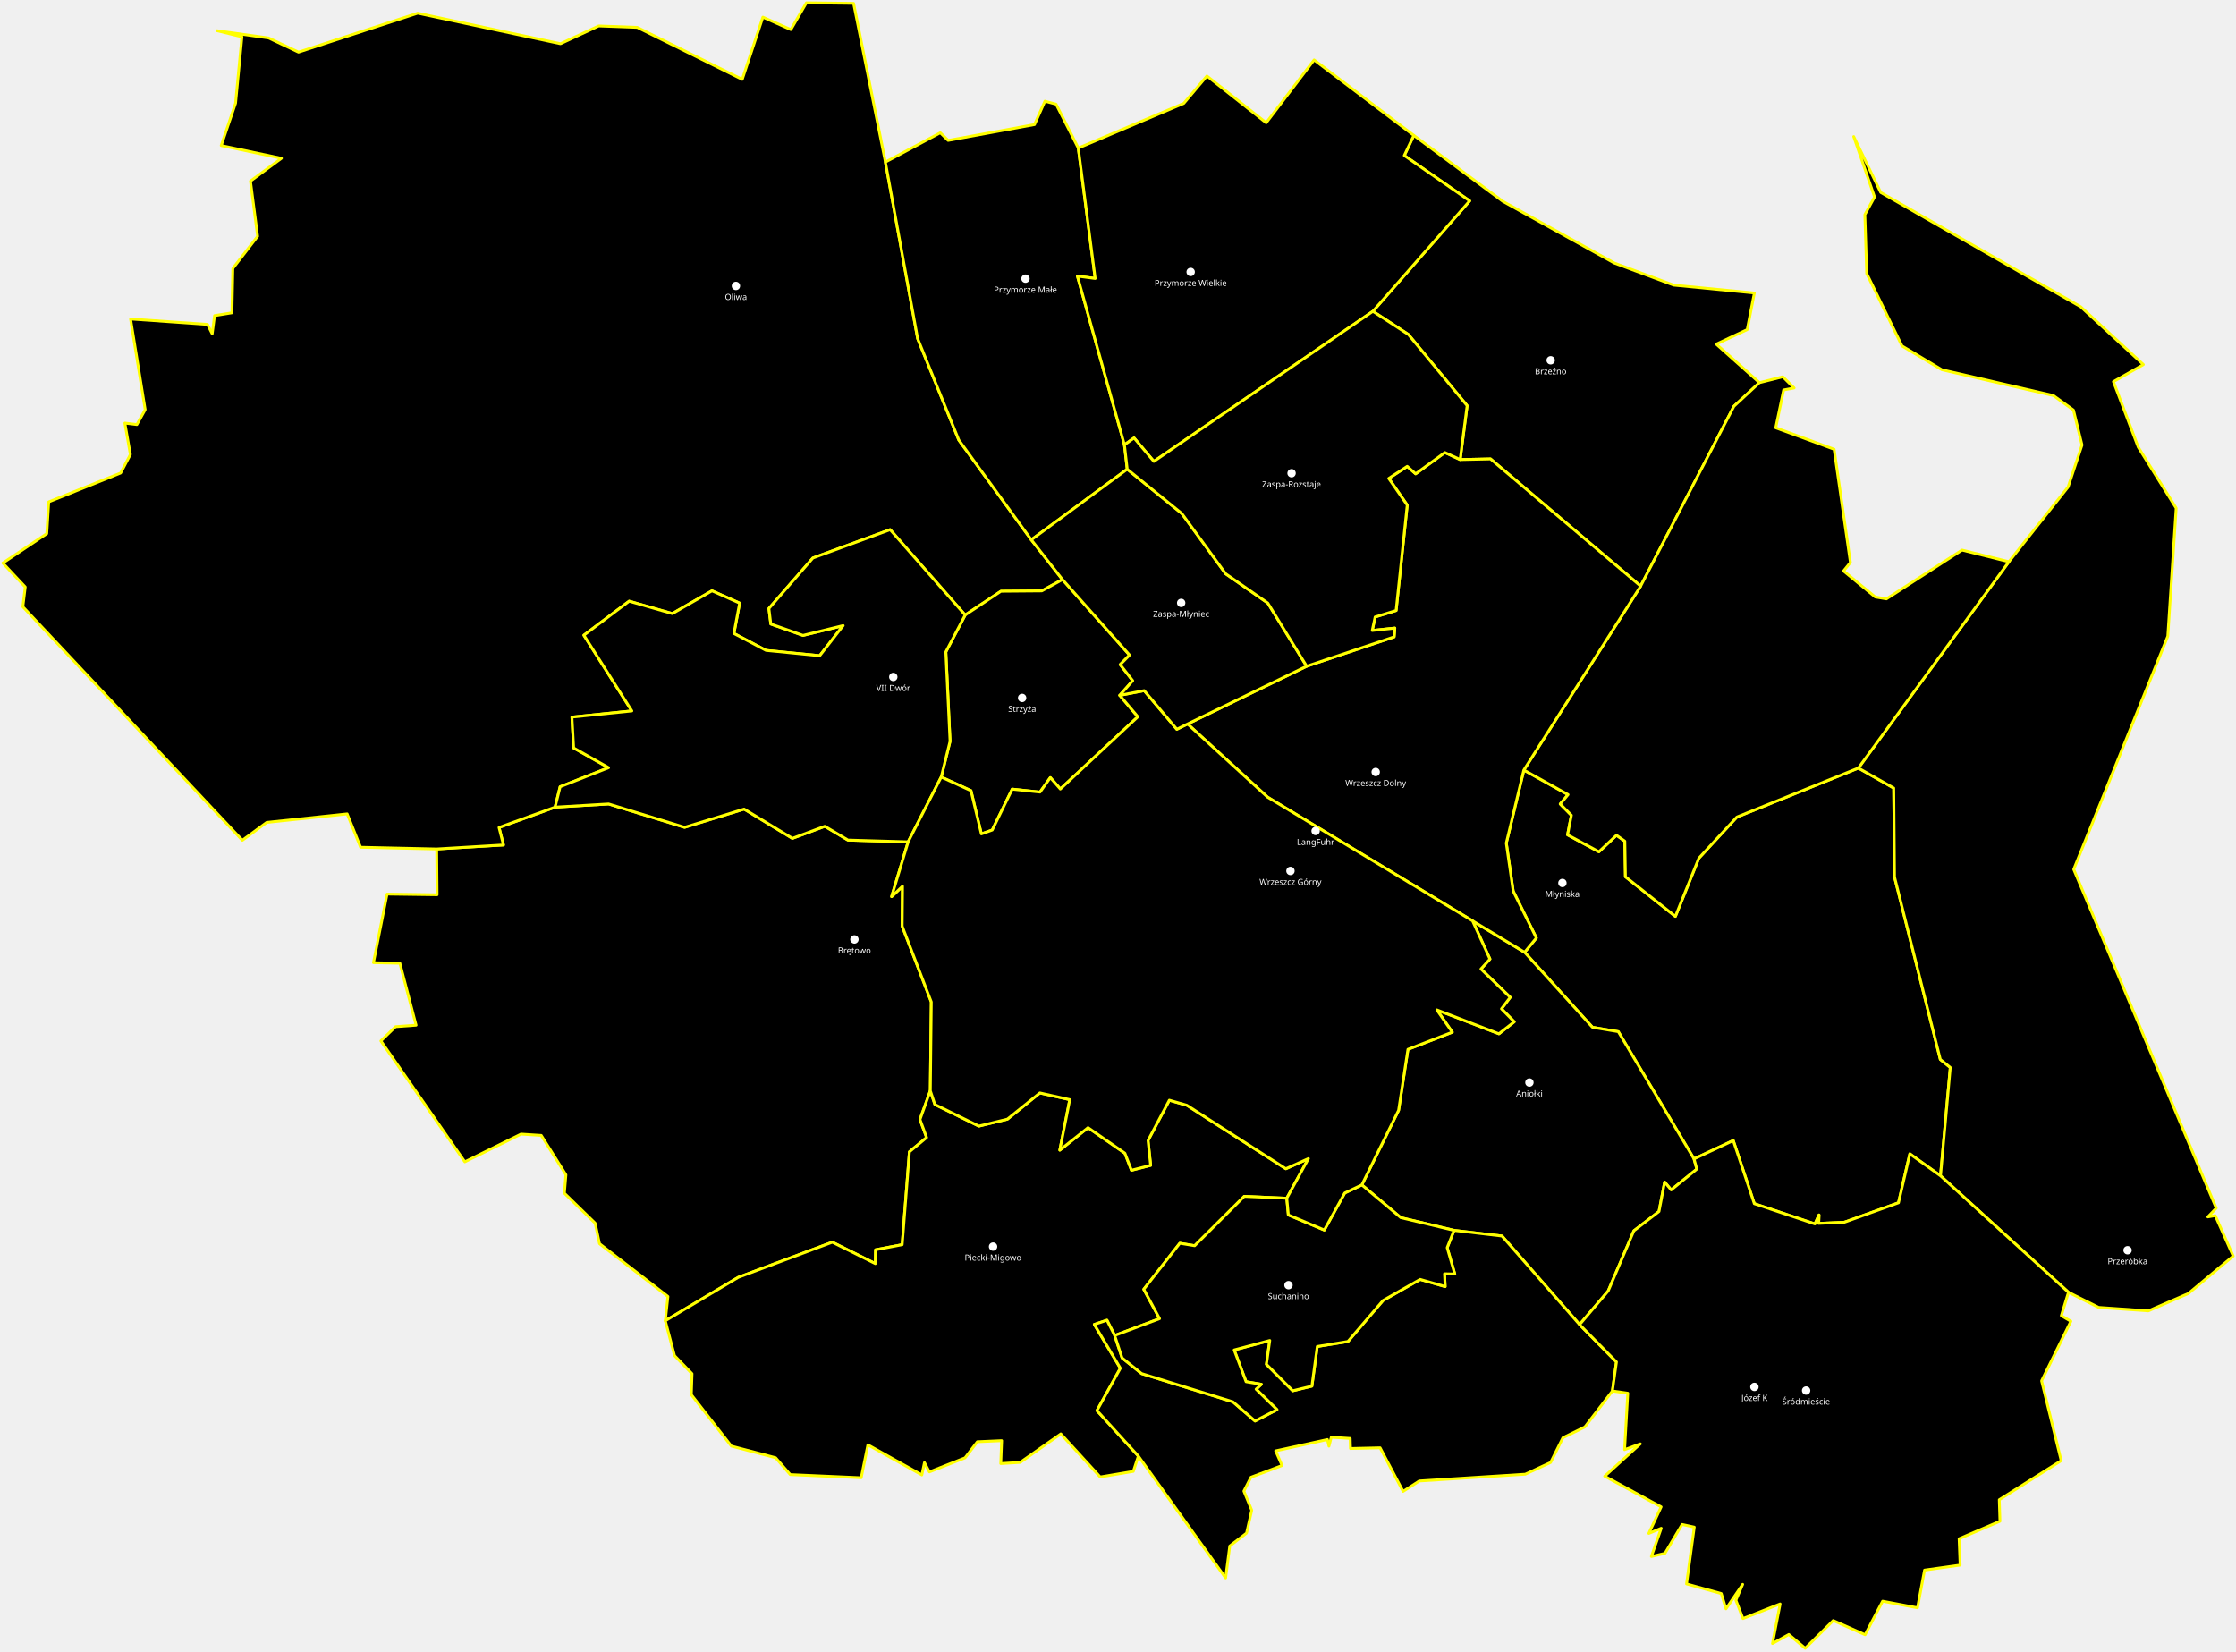
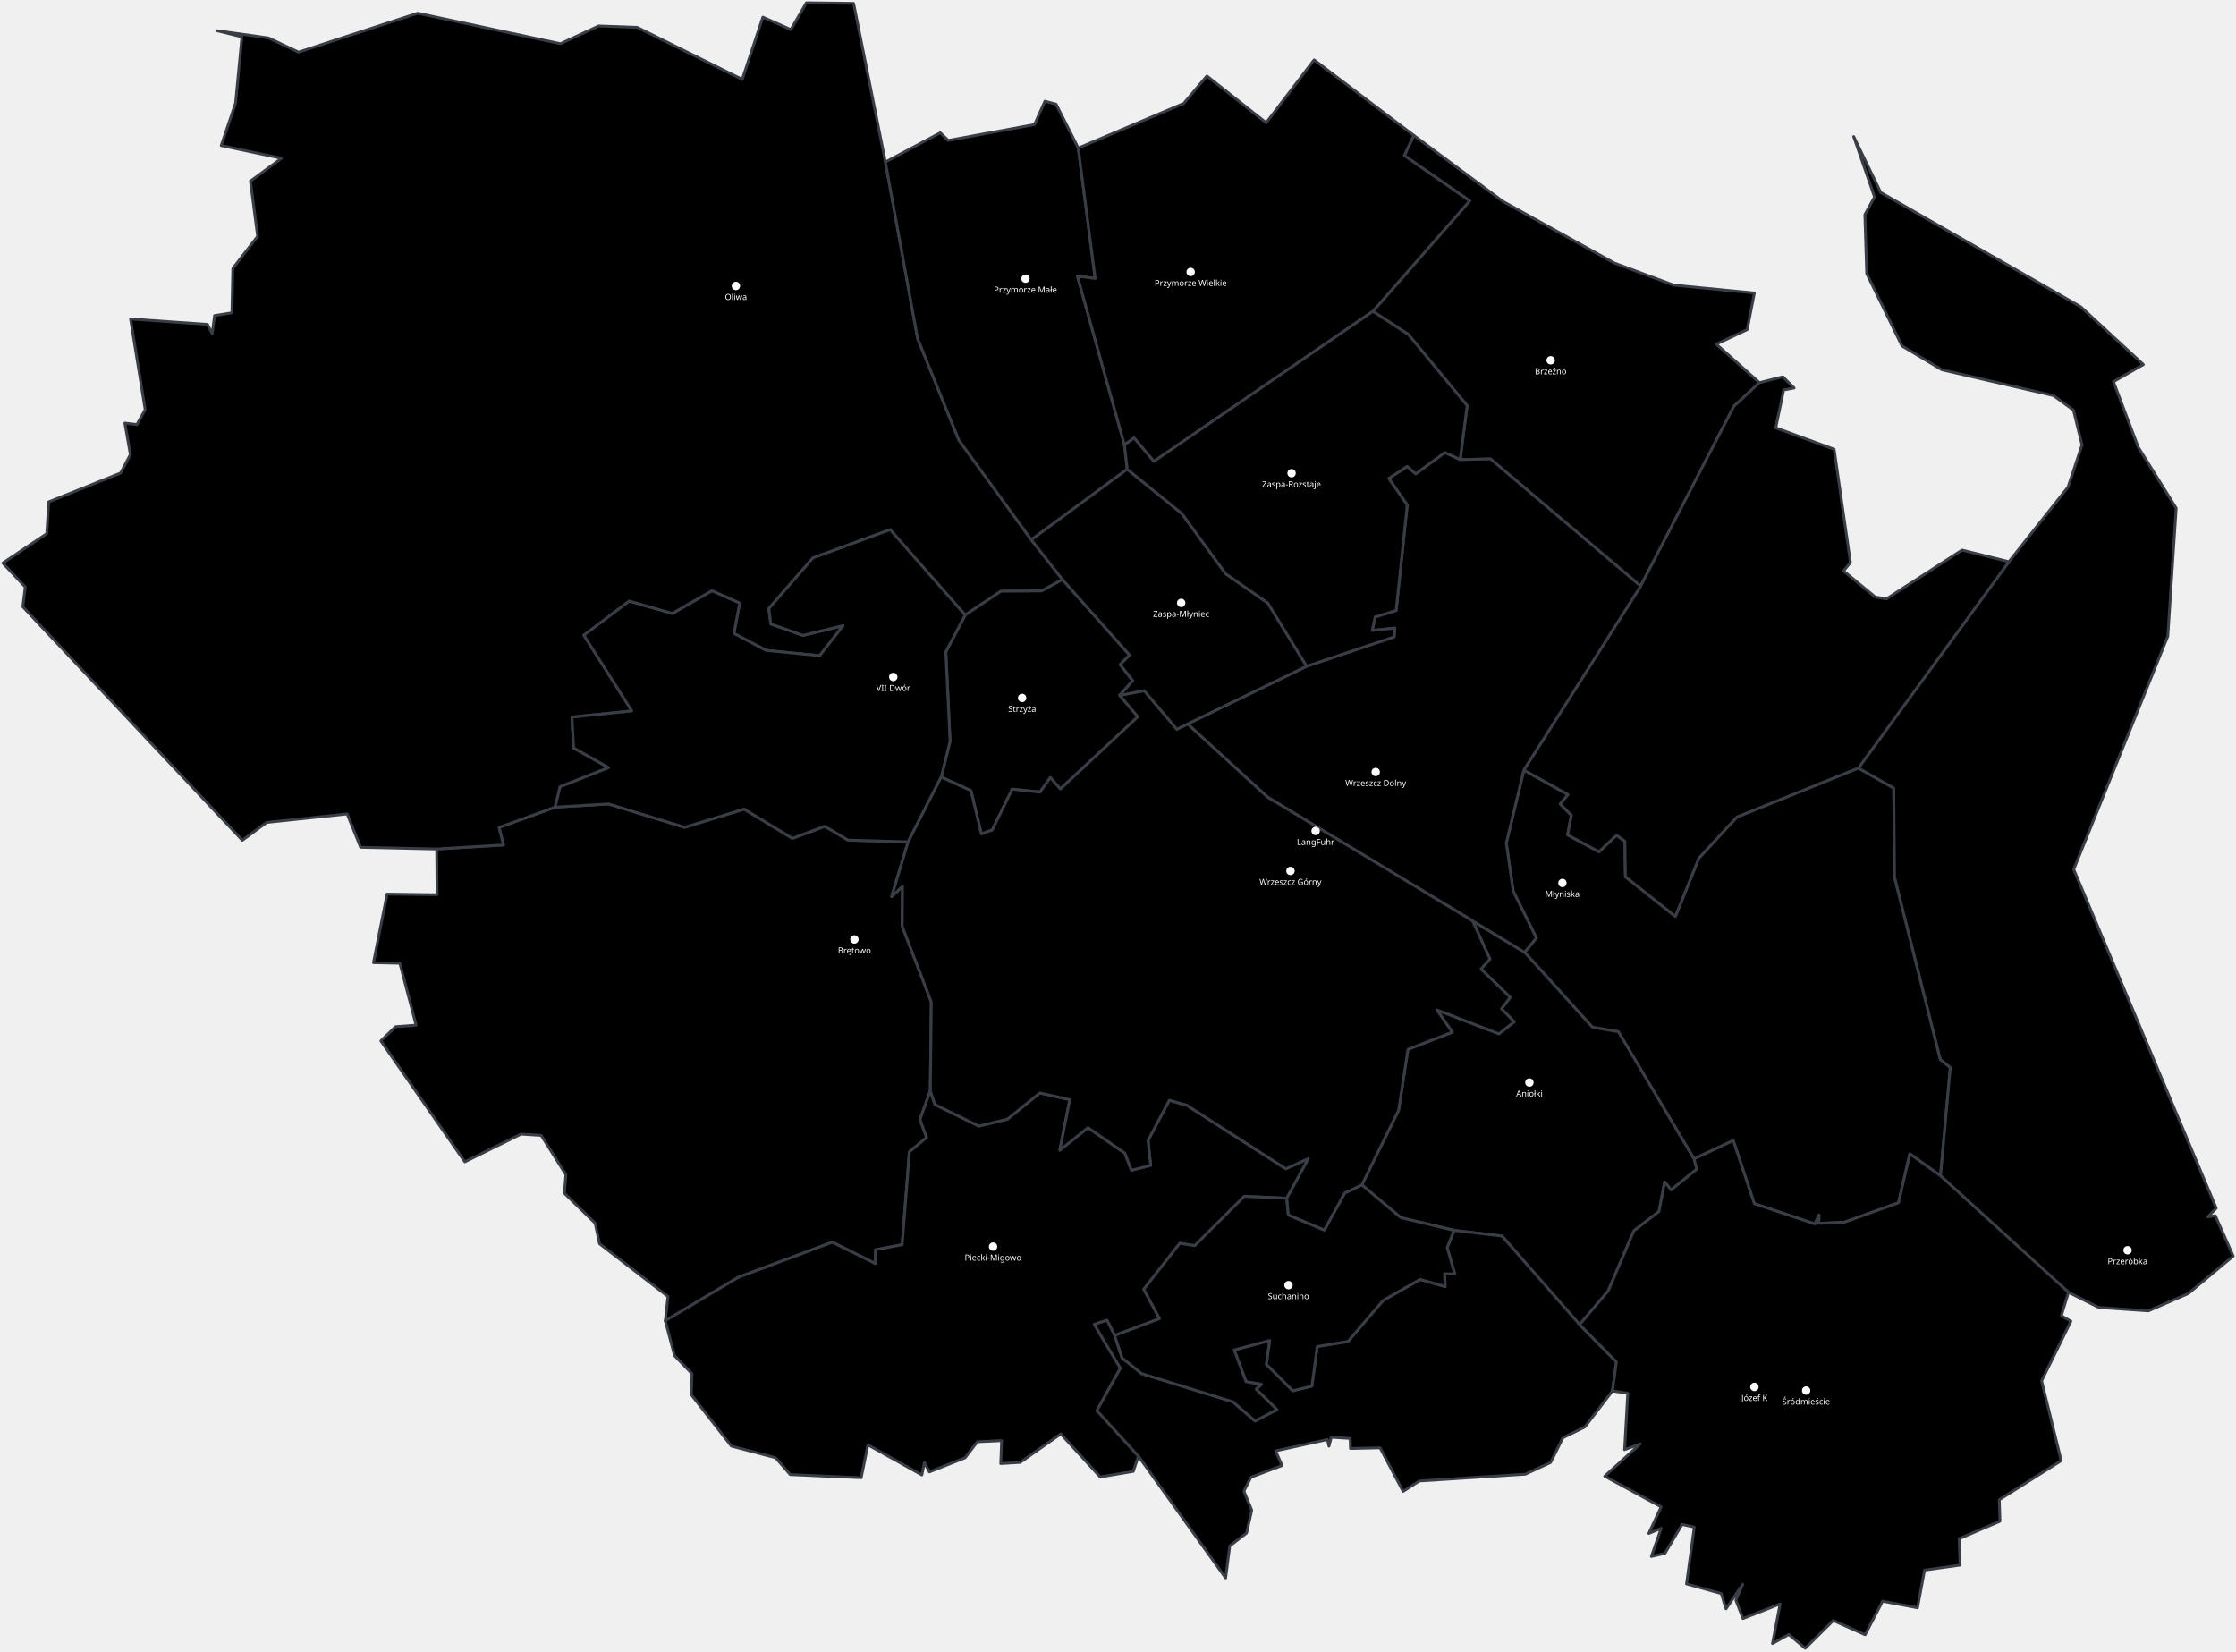
<svg xmlns="http://www.w3.org/2000/svg" version="1.2" baseProfile="tiny" width="800" height="591" viewBox="0 0 800 591" stroke-linecap="round" stroke-linejoin="round">
  <g id="poly">
-     <path d="M 694.28 420.68 683.31 412.82 679.25 430.32 659.88 437.28 650.69 437.69 650.8 434.68 649.35 437.89 627.66 430.64 620.12 408.05 606.09 414.64 579 369.1 569.76 367.54 545.47 340.69 549.68 335.58 541.39 318.82 538.92 301.64 545.2 275.5 561.03 284.29 558.22 287.64 562.21 291.67 560.85 298.69 572.06 304.74 578.35 298.83 581.33 300.95 581.55 313.68 599.42 327.85 607.82 307.03 621.42 292.31 664.89 274.79 677.54 281.94 677.82 313.74 694.22 379.04 697.78 381.91 694.28 420.68 Z" stroke="yellow" fill="black" stroke-width="1" id="relation/1763725" />
-     <path d="M 694.28 420.68 697.78 381.91 694.22 379.04 677.82 313.74 677.54 281.94 664.89 274.79 718.75 200.97 739.92 174.24 744.9 159.21 741.85 146.71 734.67 141.52 694.78 132.29 680.5 123.77 667.87 97.86 667.21 76.79 670.68 70.47 663.22 48.86 672.89 68.85 744.46 109.77 766.86 130.43 756.15 136.54 765.01 159.96 778.6 181.81 775.6 227.62 741.94 311.04 792.93 432.25 789.92 435.38 792.59 434.93 799 449.39 782.96 462.78 768.64 469 750.85 467.76 740.06 462.35 694.28 420.68 Z" stroke="yellow" fill="black" stroke-width="1" id="relation/1763762" />
-     <path d="M 606.09 414.64 607.1 418.26 597.92 425.72 595.58 422.91 593.56 433.44 584.58 440.33 575.38 461.88 565.15 473.91 537.39 442.22 520.23 440.19 501.17 435.64 487.24 423.92 500.39 397.23 503.73 375.42 519.6 369.29 514.08 361.31 536.29 369.86 541.76 365.57 537.2 360.93 540.32 356.81 529.85 346.68 533.07 343.12 526.86 329.46 545.47 340.69 569.76 367.54 579 369.1 606.09 414.64 Z" stroke="yellow" fill="black" stroke-width="1" id="relation/2642940" />
-     <path d="M 629.49 136.9 620.36 145.36 586.99 209.7 533.28 164.19 522.41 164.42 524.91 145.14 503.89 119.67 491.19 111.38 525.82 71.87 502.42 55.64 505.83 48.44 537.7 72.04 577.58 94.11 598.82 102.01 627.68 104.83 625.12 117.92 614.04 123.12 629.49 136.9 Z" stroke="yellow" fill="black" stroke-width="1" id="relation/2642941" />
-     <path d="M 238.03 472.54 238.97 463.85 214.49 444.96 212.93 437.62 201.92 426.9 202.47 420.3 193.65 406.22 186.41 405.75 166.3 415.67 136.27 372.41 141.51 367.32 148.87 366.78 143.07 344.62 133.62 344.42 138.49 319.88 156.38 320.12 156.24 303.74 180.13 302.31 178.54 296.05 198.6 288.77 217.75 287.63 244.94 295.99 266.23 289.46 283.5 299.94 295.1 295.62 303.39 300.56 324.92 301.19 319 320.79 322.9 317.08 322.78 331.34 333.2 358.47 332.85 390.24 329.15 400.52 331.53 406.98 325.37 412.09 322.78 445.31 313.27 447.13 313.18 452.09 297.79 444.42 264.14 457 238.03 472.54 Z" stroke="yellow" fill="black" stroke-width="1" id="relation/2642942" />
-     <path d="M 718.75 200.97 664.89 274.79 621.42 292.31 607.82 307.03 599.42 327.85 581.55 313.68 581.33 300.95 578.35 298.83 572.06 304.74 560.85 298.69 562.21 291.67 558.22 287.64 561.03 284.29 545.2 275.5 586.99 209.7 620.36 145.36 629.49 136.9 637.86 134.8 641.91 138.81 638.15 139.52 635.32 153.06 656.21 160.73 662.04 201.23 659.58 204.28 670.93 213.59 674.93 214.26 701.97 196.8 718.75 200.97 Z" stroke="yellow" fill="black" stroke-width="1" id="relation/2642947" />
-     <path d="M 156.24 303.74 129.01 303.13 124.21 291.19 95.42 294.24 86.7 300.63 8.17 217.08 9.03 210 1 201.44 16.73 190.93 17.44 179.55 43.17 169.22 46.64 162.61 44.67 151.37 48.98 151.89 51.95 146.56 46.71 114.13 74.23 116.06 75.92 119.42 76.77 112.92 82.98 111.91 83.3 96.04 92.17 84.54 89.61 64.79 100.7 56.63 79.15 52.07 84.28 36.93 86.56 13.17 77.62 10.98 96.09 13.58 106.8 18.65 149.45 4.71 200.52 15.64 214.21 9.28 227.99 9.79 265.56 28.4 272.94 6.13 282.95 10.58 288.51 1 305.4 1.2 316.78 57.97 328.31 121.11 343.04 157.42 368.99 193.13 380.13 207.34 372.74 211.41 358.12 211.53 345.32 220.04 318.47 189.5 290.84 199.64 275.1 217.7 275.78 223.24 287.31 227.32 301.67 223.81 293.28 234.59 274.07 232.69 262.58 226.63 264.62 215.78 254.73 211.38 240.55 219.53 225.1 215.09 208.9 227.26 226.07 254.35 204.62 256.55 205.24 267.59 217.75 274.65 200.4 281.48 198.6 288.77 178.54 296.05 180.13 302.31 156.24 303.74 Z" stroke="yellow" fill="black" stroke-width="1" id="relation/2642950" />
-     <path d="M 398.81 477.8 396.05 472.34 391.52 473.84 400.85 489.52 392.47 504.66 407.28 520.94 405.48 526.42 393.63 528.42 379.54 513.01 365 523.21 358.05 523.63 358.37 515.43 349.68 515.82 345.28 521.57 332.52 526.61 330.75 523.28 329.82 527.69 310.51 516.93 308.12 528.7 282.73 527.57 277.5 521.54 261.67 517.38 247.34 498.99 247.59 491.48 241.33 485.01 238.03 472.54 264.14 457 297.79 444.42 313.18 452.09 313.27 447.13 322.78 445.31 325.37 412.09 331.53 406.98 329.15 400.52 332.85 390.24 334.49 395.15 350.23 402.88 360.43 400.39 372.04 391.02 382.75 393.42 379.18 411.49 389.28 403.44 402.46 412.58 404.82 418.68 411.68 416.93 410.74 408.03 418.36 393.62 424.61 395.41 460.05 418.14 468.13 414.52 460.38 428.7 445.18 428.02 427.43 445.68 422.12 444.8 409.22 461.28 414.88 471.78 398.81 477.8 Z" stroke="yellow" fill="black" stroke-width="1" id="relation/2642954" />
-     <path d="M 385.79 52.97 391.84 99.63 385.48 98.78 402.3 159.15 403.3 167.86 368.99 193.13 343.04 157.42 328.31 121.11 316.78 57.97 336.42 47.5 339.23 50.24 370.13 44.57 373.85 36.2 377.84 37.26 385.79 52.97 Z" stroke="yellow" fill="black" stroke-width="1" id="relation/2642955" />
-     <path d="M 402.3 159.15 385.48 98.78 391.84 99.63 385.79 52.97 423.53 36.98 431.81 27.18 453.02 43.93 470.16 21.43 505.83 48.44 502.42 55.64 525.82 71.87 491.19 111.38 412.83 165.08 405.74 156.68 402.3 159.15 Z" stroke="yellow" fill="black" stroke-width="1" id="relation/2642956" />
-     <path d="M 407.28 520.94 392.47 504.66 400.85 489.52 391.52 473.84 396.05 472.34 398.81 477.8 401.46 485.82 408.43 491.42 441.12 501.53 449.04 508.39 456.87 504.33 449.41 497.01 451.29 495.26 445.82 494.34 441.56 482.98 454.3 479.59 453.11 488.12 462.53 497.57 469.37 495.91 471.29 481.74 482.26 479.95 494.83 465.27 508.1 457.73 517.05 460.3 516.82 455.72 520.49 455.81 517.77 446.38 520.23 440.19 537.39 442.22 565.15 473.91 578.34 487.26 576.89 497.66 567.04 510.52 559.17 514.39 554.78 523.24 545.71 527.43 507.79 529.86 502 533.58 493.78 517.99 483.17 518.24 483.07 514.64 476.31 514.2 475.48 517.4 474.92 515.02 456.4 519.09 458.69 524.32 447.57 528.52 445.04 533.48 447.85 540.33 446 548.49 439.99 553.11 438.5 564.55 407.28 520.94 Z" stroke="yellow" fill="black" stroke-width="1" id="relation/2642957" />
-     <path d="M 345.32 220.04 358.12 211.53 372.74 211.41 380.13 207.34 404.14 234.36 400.79 237.77 405.27 243.53 400.63 248.77 407.11 256.44 379.37 282.29 375.79 278.2 372.1 283.39 362.15 282.33 355.01 296.96 351.11 298.36 347.39 282.87 336.75 278 339.91 265.21 338.4 233.23 345.32 220.04 Z" stroke="yellow" fill="black" stroke-width="1" id="relation/2642959" />
-     <path d="M 520.23 440.19 517.77 446.38 520.49 455.81 516.82 455.72 517.05 460.3 508.1 457.73 494.83 465.27 482.26 479.95 471.29 481.74 469.37 495.91 462.53 497.57 453.11 488.12 454.3 479.59 441.56 482.98 445.82 494.34 451.29 495.26 449.41 497.01 456.87 504.33 449.04 508.39 441.12 501.53 408.43 491.42 401.46 485.82 398.81 477.8 414.88 471.78 409.22 461.28 422.12 444.8 427.43 445.68 445.18 428.02 460.38 428.7 460.95 434.67 473.81 440.07 481.12 426.82 487.24 423.92 501.17 435.64 520.23 440.19 Z" stroke="yellow" fill="black" stroke-width="1" id="relation/2642960" />
-     <path d="M 336.75 278 324.92 301.19 303.39 300.56 295.1 295.62 283.5 299.94 266.23 289.46 244.94 295.99 217.75 287.63 198.6 288.77 200.4 281.48 217.75 274.65 205.24 267.59 204.62 256.55 226.07 254.35 208.9 227.26 225.1 215.09 240.55 219.53 254.73 211.38 264.62 215.78 262.58 226.63 274.07 232.69 293.28 234.59 301.67 223.81 287.31 227.32 275.78 223.24 275.1 217.7 290.84 199.64 318.47 189.5 345.32 220.04 338.4 233.23 339.91 265.21 336.75 278 Z" stroke="yellow" fill="black" stroke-width="1" id="relation/2642962" />
-     <path d="M 424.88 259.01 467.5 238.35 498.79 227.85 499.04 224.71 490.96 225.57 492 220.73 499.5 218.42 503.48 180.71 496.87 171.16 503.48 166.84 506.49 169.51 516.95 161.89 522.41 164.42 533.28 164.19 586.99 209.7 545.2 275.5 538.92 301.64 541.39 318.82 549.68 335.58 545.47 340.69 526.86 329.46 453.52 285.2 424.88 259.01 Z" stroke="yellow" fill="black" stroke-width="1" id="relation/2642963" />
-     <path d="M 460.38 428.7 468.13 414.52 460.05 418.14 424.61 395.41 418.36 393.62 410.74 408.03 411.68 416.93 404.82 418.68 402.46 412.58 389.28 403.44 379.18 411.49 382.75 393.42 372.04 391.02 360.43 400.39 350.23 402.88 334.49 395.15 332.85 390.24 333.2 358.47 322.78 331.34 322.9 317.08 319 320.79 324.92 301.19 336.75 278 347.39 282.87 351.11 298.36 355.01 296.96 362.15 282.33 372.1 283.39 375.79 278.2 379.37 282.29 407.11 256.44 400.63 248.77 409.38 247.08 421.05 260.9 424.88 259.01 453.52 285.2 526.86 329.46 533.07 343.12 529.85 346.68 540.32 356.81 537.2 360.93 541.76 365.57 536.29 369.86 514.08 361.31 519.6 369.29 503.73 375.42 500.39 397.23 487.24 423.92 481.12 426.82 473.81 440.07 460.95 434.67 460.38 428.7 Z" stroke="yellow" fill="black" stroke-width="1" id="relation/2642964" />
-     <path d="M 380.13 207.34 368.99 193.13 403.3 167.86 422.83 183.71 438.55 205.3 453.6 215.75 467.5 238.35 424.88 259.01 421.05 260.9 409.38 247.08 400.63 248.77 405.27 243.53 400.79 237.77 404.14 234.36 380.13 207.34 Z" stroke="yellow" fill="black" stroke-width="1" id="relation/2642967" />
-     <path d="M 522.41 164.42 516.95 161.89 506.49 169.51 503.48 166.84 496.87 171.16 503.48 180.71 499.5 218.42 492 220.73 490.96 225.57 499.04 224.71 498.79 227.85 467.5 238.35 453.6 215.75 438.55 205.3 422.83 183.71 403.3 167.86 402.3 159.15 405.74 156.68 412.83 165.08 491.19 111.38 503.89 119.67 524.91 145.14 522.41 164.42 Z" stroke="yellow" fill="black" stroke-width="1" id="relation/2642968" />
-     <path d="M 740.06 462.35 737.51 470.73 740.92 472.72 730.45 494.03 737.46 522.59 715.31 536.56 715.55 544.26 700.94 550.52 701.3 559.95 688.57 561.73 686.05 575.23 673.56 572.86 667.3 584.86 655.9 579.79 645.88 589.71 640.01 584.77 634.16 588.01 636.9 573.84 623.6 579.08 621.07 572.51 623.49 566.84 617.52 575.6 615.84 570.13 603.41 566.68 606.18 546.36 601.82 545.41 595.69 555.74 590.83 556.87 594.36 546.77 589.91 548.61 594.32 539.12 574.13 528.15 586.88 516.57 581.24 518.65 582.39 498.44 576.89 497.66 578.34 487.26 565.15 473.91 575.38 461.88 584.58 440.33 593.56 433.44 595.58 422.91 597.92 425.72 607.1 418.26 606.09 414.64 620.12 408.05 627.66 430.64 649.35 437.89 650.8 434.68 650.69 437.69 659.88 437.28 679.25 430.32 683.31 412.82 694.28 420.68 740.06 462.35 Z" stroke="yellow" fill="black" stroke-width="1" id="relation/2642969">
-       <animate attributeName="fill" from="black" to="yellow" dur="5s" repeatCount="indefinite" />
+     <path d="M 694.28 420.68 683.31 412.82 679.25 430.32 659.88 437.28 650.69 437.69 650.8 434.68 649.35 437.89 627.66 430.64 620.12 408.05 606.09 414.64 579 369.1 569.76 367.54 545.47 340.69 549.68 335.58 541.39 318.82 538.92 301.64 545.2 275.5 561.03 284.29 558.22 287.64 562.21 291.67 560.85 298.69 572.06 304.74 578.35 298.83 581.33 300.95 581.55 313.68 599.42 327.85 607.82 307.03 621.42 292.31 664.89 274.79 677.54 281.94 677.82 313.74 694.22 379.04 697.78 381.91 694.28 420.68 Z" stroke="#393e46" fill="black" stroke-width="1" id="relation/1763725" />
+     <path d="M 694.28 420.68 697.78 381.91 694.22 379.04 677.82 313.74 677.54 281.94 664.89 274.79 718.75 200.97 739.92 174.24 744.9 159.21 741.85 146.71 734.67 141.52 694.78 132.29 680.5 123.77 667.87 97.86 667.21 76.79 670.68 70.47 663.22 48.86 672.89 68.85 744.46 109.77 766.86 130.43 756.15 136.54 765.01 159.96 778.6 181.81 775.6 227.62 741.94 311.04 792.93 432.25 789.92 435.38 792.59 434.93 799 449.39 782.96 462.78 768.64 469 750.85 467.76 740.06 462.35 694.28 420.68 Z" stroke="#393e46" fill="black" stroke-width="1" id="relation/1763762" />
+     <path d="M 606.09 414.64 607.1 418.26 597.92 425.72 595.58 422.91 593.56 433.44 584.58 440.33 575.38 461.88 565.15 473.91 537.39 442.22 520.23 440.19 501.17 435.64 487.24 423.92 500.39 397.23 503.73 375.42 519.6 369.29 514.08 361.31 536.29 369.86 541.76 365.57 537.2 360.93 540.32 356.81 529.85 346.68 533.07 343.12 526.86 329.46 545.47 340.69 569.76 367.54 579 369.1 606.09 414.64 Z" stroke="#393e46" fill="black" stroke-width="1" id="relation/2642940" />
+     <path d="M 629.49 136.9 620.36 145.36 586.99 209.7 533.28 164.19 522.41 164.42 524.91 145.14 503.89 119.67 491.19 111.38 525.82 71.87 502.42 55.64 505.83 48.44 537.7 72.04 577.58 94.11 598.82 102.01 627.68 104.83 625.12 117.92 614.04 123.12 629.49 136.9 Z" stroke="#393e46" fill="black" stroke-width="1" id="relation/2642941" />
+     <path d="M 238.03 472.54 238.97 463.85 214.49 444.96 212.93 437.62 201.92 426.9 202.47 420.3 193.65 406.22 186.41 405.75 166.3 415.67 136.27 372.41 141.51 367.32 148.87 366.78 143.07 344.62 133.62 344.42 138.49 319.88 156.38 320.12 156.24 303.74 180.13 302.31 178.54 296.05 198.6 288.77 217.75 287.63 244.94 295.99 266.23 289.46 283.5 299.94 295.1 295.62 303.39 300.56 324.92 301.19 319 320.79 322.9 317.08 322.78 331.34 333.2 358.47 332.85 390.24 329.15 400.52 331.53 406.98 325.37 412.09 322.78 445.31 313.27 447.13 313.18 452.09 297.79 444.42 264.14 457 238.03 472.54 Z" stroke="#393e46" fill="black" stroke-width="1" id="relation/2642942" />
+     <path d="M 718.75 200.97 664.89 274.79 621.42 292.31 607.82 307.03 599.42 327.85 581.55 313.68 581.33 300.95 578.35 298.83 572.06 304.74 560.85 298.69 562.21 291.67 558.22 287.64 561.03 284.29 545.2 275.5 586.99 209.7 620.36 145.36 629.49 136.9 637.86 134.8 641.91 138.81 638.15 139.52 635.32 153.06 656.21 160.73 662.04 201.23 659.58 204.28 670.93 213.59 674.93 214.26 701.97 196.8 718.75 200.97 Z" stroke="#393e46" fill="black" stroke-width="1" id="relation/2642947" />
+     <path d="M 156.24 303.74 129.01 303.13 124.21 291.19 95.42 294.24 86.7 300.63 8.17 217.08 9.03 210 1 201.44 16.73 190.93 17.44 179.55 43.17 169.22 46.64 162.61 44.67 151.37 48.98 151.89 51.95 146.56 46.71 114.13 74.23 116.06 75.92 119.42 76.77 112.92 82.98 111.91 83.3 96.04 92.17 84.54 89.61 64.79 100.7 56.63 79.15 52.07 84.28 36.93 86.56 13.17 77.62 10.98 96.09 13.58 106.8 18.65 149.45 4.71 200.52 15.64 214.21 9.28 227.99 9.79 265.56 28.4 272.94 6.13 282.95 10.58 288.51 1 305.4 1.2 316.78 57.97 328.31 121.11 343.04 157.42 368.99 193.13 380.13 207.34 372.74 211.41 358.12 211.53 345.32 220.04 318.47 189.5 290.84 199.64 275.1 217.7 275.78 223.24 287.31 227.32 301.67 223.81 293.28 234.59 274.07 232.69 262.58 226.63 264.62 215.78 254.73 211.38 240.55 219.53 225.1 215.09 208.9 227.26 226.07 254.35 204.62 256.55 205.24 267.59 217.75 274.65 200.4 281.48 198.6 288.77 178.54 296.05 180.13 302.31 156.24 303.74 Z" stroke="#393e46" fill="black" stroke-width="1" id="relation/2642950" />
+     <path d="M 398.81 477.8 396.05 472.34 391.52 473.84 400.85 489.52 392.47 504.66 407.28 520.94 405.48 526.42 393.63 528.42 379.54 513.01 365 523.21 358.05 523.63 358.37 515.43 349.68 515.82 345.28 521.57 332.52 526.61 330.75 523.28 329.82 527.69 310.51 516.93 308.12 528.7 282.73 527.57 277.5 521.54 261.67 517.38 247.34 498.99 247.59 491.48 241.33 485.01 238.03 472.54 264.14 457 297.79 444.42 313.18 452.09 313.27 447.13 322.78 445.31 325.37 412.09 331.53 406.98 329.15 400.52 332.85 390.24 334.49 395.15 350.23 402.88 360.43 400.39 372.04 391.02 382.75 393.42 379.18 411.49 389.28 403.44 402.46 412.58 404.82 418.68 411.68 416.93 410.74 408.03 418.36 393.62 424.61 395.41 460.05 418.14 468.13 414.52 460.38 428.7 445.18 428.02 427.43 445.68 422.12 444.8 409.22 461.28 414.88 471.78 398.81 477.8 Z" stroke="#393e46" fill="black" stroke-width="1" id="relation/2642954" />
+     <path d="M 385.79 52.97 391.84 99.63 385.48 98.78 402.3 159.15 403.3 167.86 368.99 193.13 343.04 157.42 328.31 121.11 316.78 57.97 336.42 47.5 339.23 50.24 370.13 44.57 373.85 36.2 377.84 37.26 385.79 52.97 Z" stroke="#393e46" fill="black" stroke-width="1" id="relation/2642955" />
+     <path d="M 402.3 159.15 385.48 98.78 391.84 99.63 385.79 52.97 423.53 36.98 431.81 27.18 453.02 43.93 470.16 21.43 505.83 48.44 502.42 55.64 525.82 71.87 491.19 111.38 412.83 165.08 405.74 156.68 402.3 159.15 Z" stroke="#393e46" fill="black" stroke-width="1" id="relation/2642956" />
+     <path d="M 407.28 520.94 392.47 504.66 400.85 489.52 391.52 473.84 396.05 472.34 398.81 477.8 401.46 485.82 408.43 491.42 441.12 501.53 449.04 508.39 456.87 504.33 449.41 497.01 451.29 495.26 445.82 494.34 441.56 482.98 454.3 479.59 453.11 488.12 462.53 497.57 469.37 495.91 471.29 481.74 482.26 479.95 494.83 465.27 508.1 457.73 517.05 460.3 516.82 455.72 520.49 455.81 517.77 446.38 520.23 440.19 537.39 442.22 565.15 473.91 578.34 487.26 576.89 497.66 567.04 510.52 559.17 514.39 554.78 523.24 545.71 527.43 507.79 529.86 502 533.58 493.78 517.99 483.17 518.24 483.07 514.64 476.31 514.2 475.48 517.4 474.92 515.02 456.4 519.09 458.69 524.32 447.57 528.52 445.04 533.48 447.85 540.33 446 548.49 439.99 553.11 438.5 564.55 407.28 520.94 Z" stroke="#393e46" fill="black" stroke-width="1" id="relation/2642957" />
+     <path d="M 345.32 220.04 358.12 211.53 372.74 211.41 380.13 207.34 404.14 234.36 400.79 237.77 405.27 243.53 400.63 248.77 407.11 256.44 379.37 282.29 375.79 278.2 372.1 283.39 362.15 282.33 355.01 296.96 351.11 298.36 347.39 282.87 336.75 278 339.91 265.21 338.4 233.23 345.32 220.04 Z" stroke="#393e46" fill="black" stroke-width="1" id="relation/2642959" />
+     <path d="M 520.23 440.19 517.77 446.38 520.49 455.81 516.82 455.72 517.05 460.3 508.1 457.73 494.83 465.27 482.26 479.95 471.29 481.74 469.37 495.91 462.53 497.57 453.11 488.12 454.3 479.59 441.56 482.98 445.82 494.34 451.29 495.26 449.41 497.01 456.87 504.33 449.04 508.39 441.12 501.53 408.43 491.42 401.46 485.82 398.81 477.8 414.88 471.78 409.22 461.28 422.12 444.8 427.43 445.68 445.18 428.02 460.38 428.7 460.95 434.67 473.81 440.07 481.12 426.82 487.24 423.92 501.17 435.64 520.23 440.19 Z" stroke="#393e46" fill="black" stroke-width="1" id="relation/2642960" />
+     <path d="M 336.75 278 324.92 301.19 303.39 300.56 295.1 295.62 283.5 299.94 266.23 289.46 244.94 295.99 217.75 287.63 198.6 288.77 200.4 281.48 217.75 274.65 205.24 267.59 204.62 256.55 226.07 254.35 208.9 227.26 225.1 215.09 240.55 219.53 254.73 211.38 264.62 215.78 262.58 226.63 274.07 232.69 293.28 234.59 301.67 223.81 287.31 227.32 275.78 223.24 275.1 217.7 290.84 199.64 318.47 189.5 345.32 220.04 338.4 233.23 339.91 265.21 336.75 278 Z" stroke="#393e46" fill="black" stroke-width="1" id="relation/2642962" />
+     <path d="M 424.88 259.01 467.5 238.35 498.79 227.85 499.04 224.71 490.96 225.57 492 220.73 499.5 218.42 503.48 180.71 496.87 171.16 503.48 166.84 506.49 169.51 516.95 161.89 522.41 164.42 533.28 164.19 586.99 209.7 545.2 275.5 538.92 301.64 541.39 318.82 549.68 335.58 545.47 340.69 526.86 329.46 453.52 285.2 424.88 259.01 Z" stroke="#393e46" fill="black" stroke-width="1" id="relation/2642963" />
+     <path d="M 460.38 428.7 468.13 414.52 460.05 418.14 424.61 395.41 418.36 393.62 410.74 408.03 411.68 416.93 404.82 418.68 402.46 412.58 389.28 403.44 379.18 411.49 382.75 393.42 372.04 391.02 360.43 400.39 350.23 402.88 334.49 395.15 332.85 390.24 333.2 358.47 322.78 331.34 322.9 317.08 319 320.79 324.92 301.19 336.75 278 347.39 282.87 351.11 298.36 355.01 296.96 362.15 282.33 372.1 283.39 375.79 278.2 379.37 282.29 407.11 256.44 400.63 248.77 409.38 247.08 421.05 260.9 424.88 259.01 453.52 285.2 526.86 329.46 533.07 343.12 529.85 346.68 540.32 356.81 537.2 360.93 541.76 365.57 536.29 369.86 514.08 361.31 519.6 369.29 503.73 375.42 500.39 397.23 487.24 423.92 481.12 426.82 473.81 440.07 460.95 434.67 460.38 428.7 Z" stroke="#393e46" fill="black" stroke-width="1" id="relation/2642964" />
+     <path d="M 380.13 207.34 368.99 193.13 403.3 167.86 422.83 183.71 438.55 205.3 453.6 215.75 467.5 238.35 424.88 259.01 421.05 260.9 409.38 247.08 400.63 248.77 405.27 243.53 400.79 237.77 404.14 234.36 380.13 207.34 Z" stroke="#393e46" fill="black" stroke-width="1" id="relation/2642967" />
+     <path d="M 522.41 164.42 516.95 161.89 506.49 169.51 503.48 166.84 496.87 171.16 503.48 180.71 499.5 218.42 492 220.73 490.96 225.57 499.04 224.71 498.79 227.85 467.5 238.35 453.6 215.75 438.55 205.3 422.83 183.71 403.3 167.86 402.3 159.15 405.74 156.68 412.83 165.08 491.19 111.38 503.89 119.67 524.91 145.14 522.41 164.42 Z" stroke="#393e46" fill="black" stroke-width="1" id="relation/2642968" />
+     <path d="M 740.06 462.35 737.51 470.73 740.92 472.72 730.45 494.03 737.46 522.59 715.31 536.56 715.55 544.26 700.94 550.52 701.3 559.95 688.57 561.73 686.05 575.23 673.56 572.86 667.3 584.86 655.9 579.79 645.88 589.71 640.01 584.77 634.16 588.01 636.9 573.84 623.6 579.08 621.07 572.51 623.49 566.84 617.52 575.6 615.84 570.13 603.41 566.68 606.18 546.36 601.82 545.41 595.69 555.74 590.83 556.87 594.36 546.77 589.91 548.61 594.32 539.12 574.13 528.15 586.88 516.57 581.24 518.65 582.39 498.44 576.89 497.66 578.34 487.26 565.15 473.91 575.38 461.88 584.58 440.33 593.56 433.44 595.58 422.91 597.92 425.72 607.1 418.26 606.09 414.64 620.12 408.05 627.66 430.64 649.35 437.89 650.8 434.68 650.69 437.69 659.88 437.28 679.25 430.32 683.31 412.82 694.28 420.68 740.06 462.35 Z" stroke="#393e46" fill="black" stroke-width="1" id="relation/2642969">
+       <animate attributeName="fill" from="black" to="#142d4c" dur="10s" values="black;#142d4c;#142d4c;black;" repeatCount="indefinite" />
    </path>
  </g>
  <g id="points" font-family="sans-serif" font-size="12" text-anchor="middle">
    <g transform="translate(305.7 336.1)" id="node/2905306265">
-       <circle cx="0" cy="0" r="1.5" fill="white">
-         <animate attributeName="fill" from="white" to="red" dur="2s" repeatCount="indefinite" />
-       </circle>
+       <circle cx="0" cy="0" r="1.5" fill="white" />
      <text y="5" x="0" font-size="3" fill="white">Brętowo</text>
    </g>
    <g transform="translate(761.2 447.3)" id="node/2905317097">
      <circle cx="0" cy="0" r="1.5" fill="white" />
      <text y="5" x="0" font-size="3" fill="white">Przeróbka</text>
    </g>
    <g transform="translate(547.2 387.3)" id="node/2905330775">
      <circle cx="0" cy="0" r="1.5" fill="white" />
      <text y="5" x="0" font-size="3" fill="white">Aniołki</text>
    </g>
    <g transform="translate(554.8 128.9)" id="node/2905330776">
      <circle cx="0" cy="0" r="1.5" fill="white" />
      <text y="5" x="0" font-size="3" fill="white">Brzeźno</text>
    </g>
    <g transform="translate(559 315.9)" id="node/2905330779">
      <circle cx="0" cy="0" r="1.5" fill="white" />
      <text y="5" x="0" font-size="3" fill="white">Młyniska</text>
    </g>
    <g transform="translate(365.7 249.7)" id="node/2905330782">
      <circle cx="0" cy="0" r="1.5" fill="white" />
      <text y="5" x="0" font-size="3" fill="white">Strzyża</text>
    </g>
    <g transform="translate(461.7 311.6)" id="node/2905330784">
      <circle cx="0" cy="0" r="1.5" fill="white" />
      <text y="5" x="0" font-size="3" fill="white">Wrzeszcz Górny</text>
    </g>
    <g transform="translate(461 459.8)" id="node/2905343304">
      <circle cx="0" cy="0" r="1.5" fill="white" />
      <text y="5" x="0" font-size="3" fill="white">Suchanino</text>
    </g>
    <g transform="translate(263.3 102.3)" id="node/2906217575">
      <circle cx="0" cy="0" r="1.5" fill="white" />
      <text y="5" x="0" font-size="3" fill="white">Oliwa</text>
    </g>
    <g transform="translate(366.9 99.7)" id="node/2906217576">
      <circle cx="0" cy="0" r="1.5" fill="white" />
      <text y="5" x="0" font-size="3" fill="white">Przymorze Małe</text>
    </g>
    <g transform="translate(319.6 242.2)" id="node/2908238053">
      <circle cx="0" cy="0" r="1.5" fill="white" />
      <text y="5" x="0" font-size="3" fill="white">VII Dwór</text>
    </g>
    <g transform="translate(422.6 215.7)" id="node/2911352904">
      <circle cx="0" cy="0" r="1.5" fill="white" />
      <text y="5" x="0" font-size="3" fill="white">Zaspa-Młyniec</text>
    </g>
    <g transform="translate(646.2 497.5)" id="node/3009670215">
      <circle cx="0" cy="0" r="1.5" fill="white" />
      <text y="5" x="0" font-size="3" fill="white">Śródmieście</text>
    </g>
    <g transform="translate(355.3 446)" id="node/4569227409">
      <circle cx="0" cy="0" r="1.5" fill="white" />
      <text y="5" x="0" font-size="3" fill="white">Piecki-Migowo</text>
    </g>
    <g transform="translate(426 97.3)" id="node/4569252042">
      <circle cx="0" cy="0" r="1.5" fill="white" />
      <text y="5" x="0" font-size="3" fill="white">Przymorze Wielkie</text>
    </g>
    <g transform="translate(492.2 276.2)" id="node/4569274473">
      <circle cx="0" cy="0" r="1.5" fill="white" />
      <text y="5" x="0" font-size="3" fill="white">Wrzeszcz Dolny</text>
    </g>
    <g transform="translate(462.1 169.3)" id="node/4569270544">
      <circle cx="0" cy="0" r="1.5" fill="white" />
      <text y="5" x="0" font-size="3" fill="white">Zaspa-Rozstaje</text>
    </g>
    <g transform="translate(470.7 297.3)" id="lang">
-       <circle cx="0" cy="0" r="1.5" fill="white" />
+       <circle cx="0" cy="0" r="1.5" fill="white">
+         <animate attributeName="fill" from="white" to="#c3195d" values="white;#c3195d;#c3195d;white;" dur="3s" repeatCount="indefinite" />
+       </circle>
      <text y="5" x="0" font-size="3" fill="white">LangFuhr</text>
    </g>
    <g transform="translate(627.7 496.2)" id="jozefk">
-       <circle cx="0" cy="0" r="1.5" fill="white" />
+       <circle cx="0" cy="0" r="1.5" fill="white">
+         <animate attributeName="fill" from="white" to="#c3195d" values="white;#c3195d;#c3195d;white;" dur="3s" repeatCount="indefinite" />
+       </circle>
      <text y="5" x="0" font-size="3" fill="white">Józef K</text>
    </g>
  </g>
</svg>
